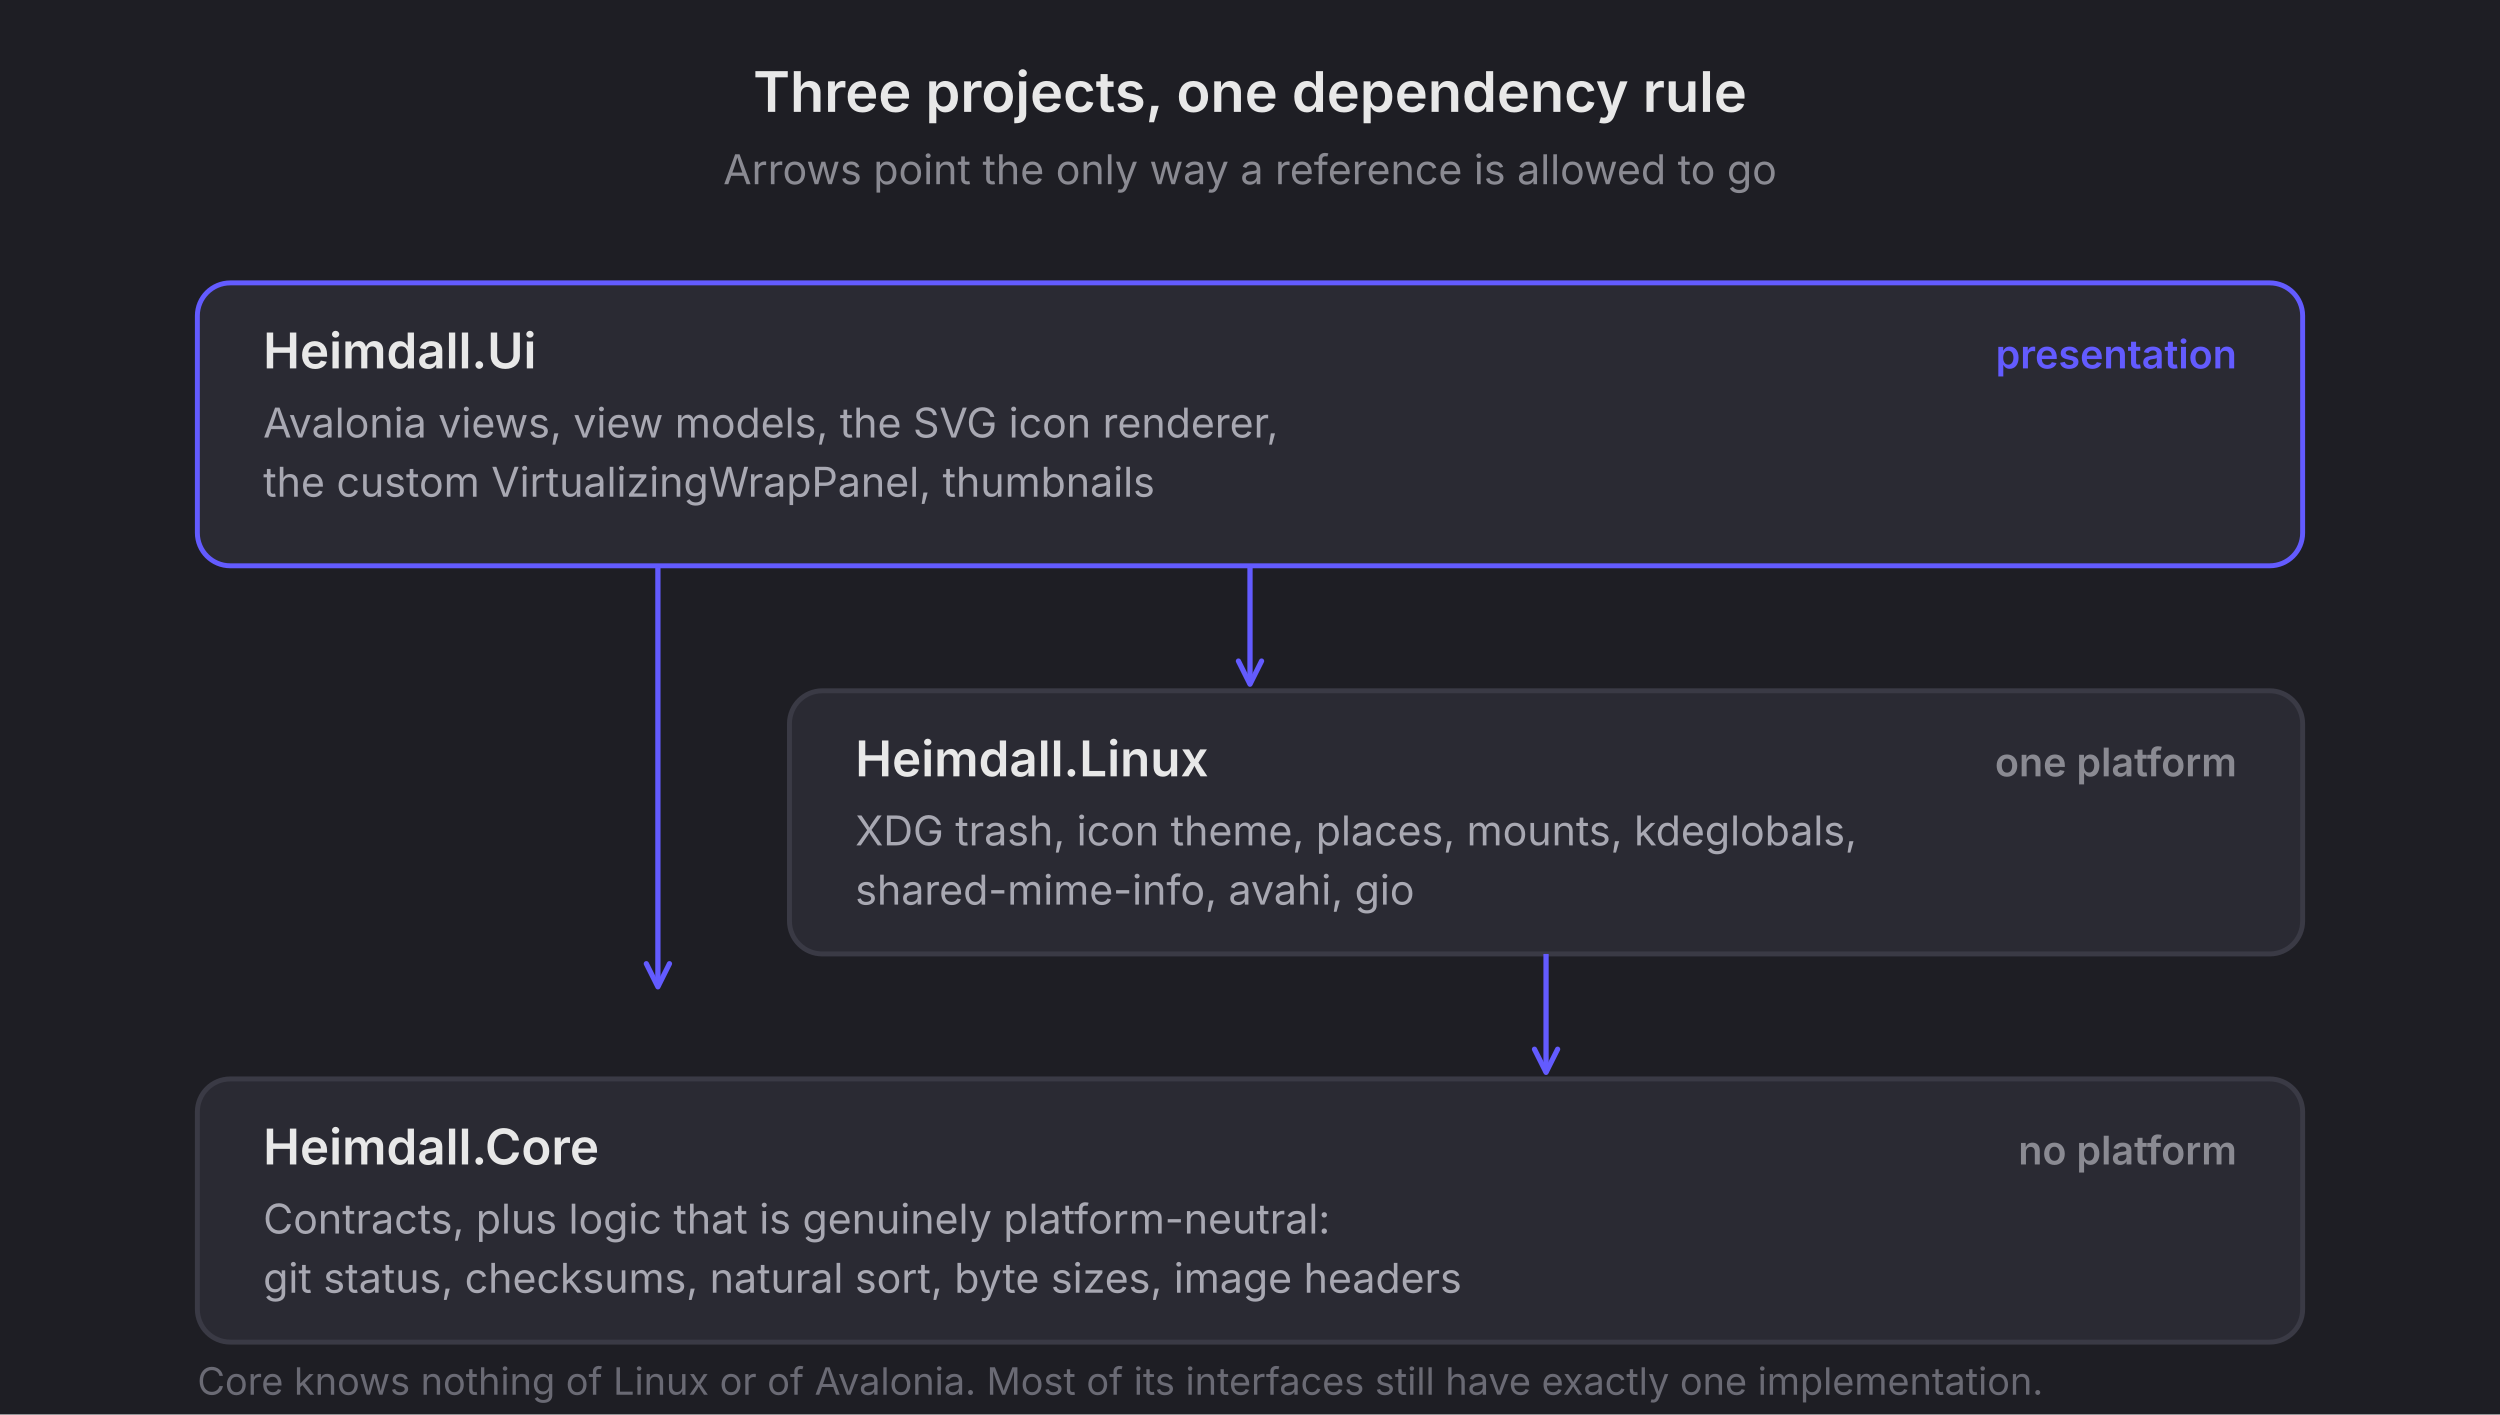
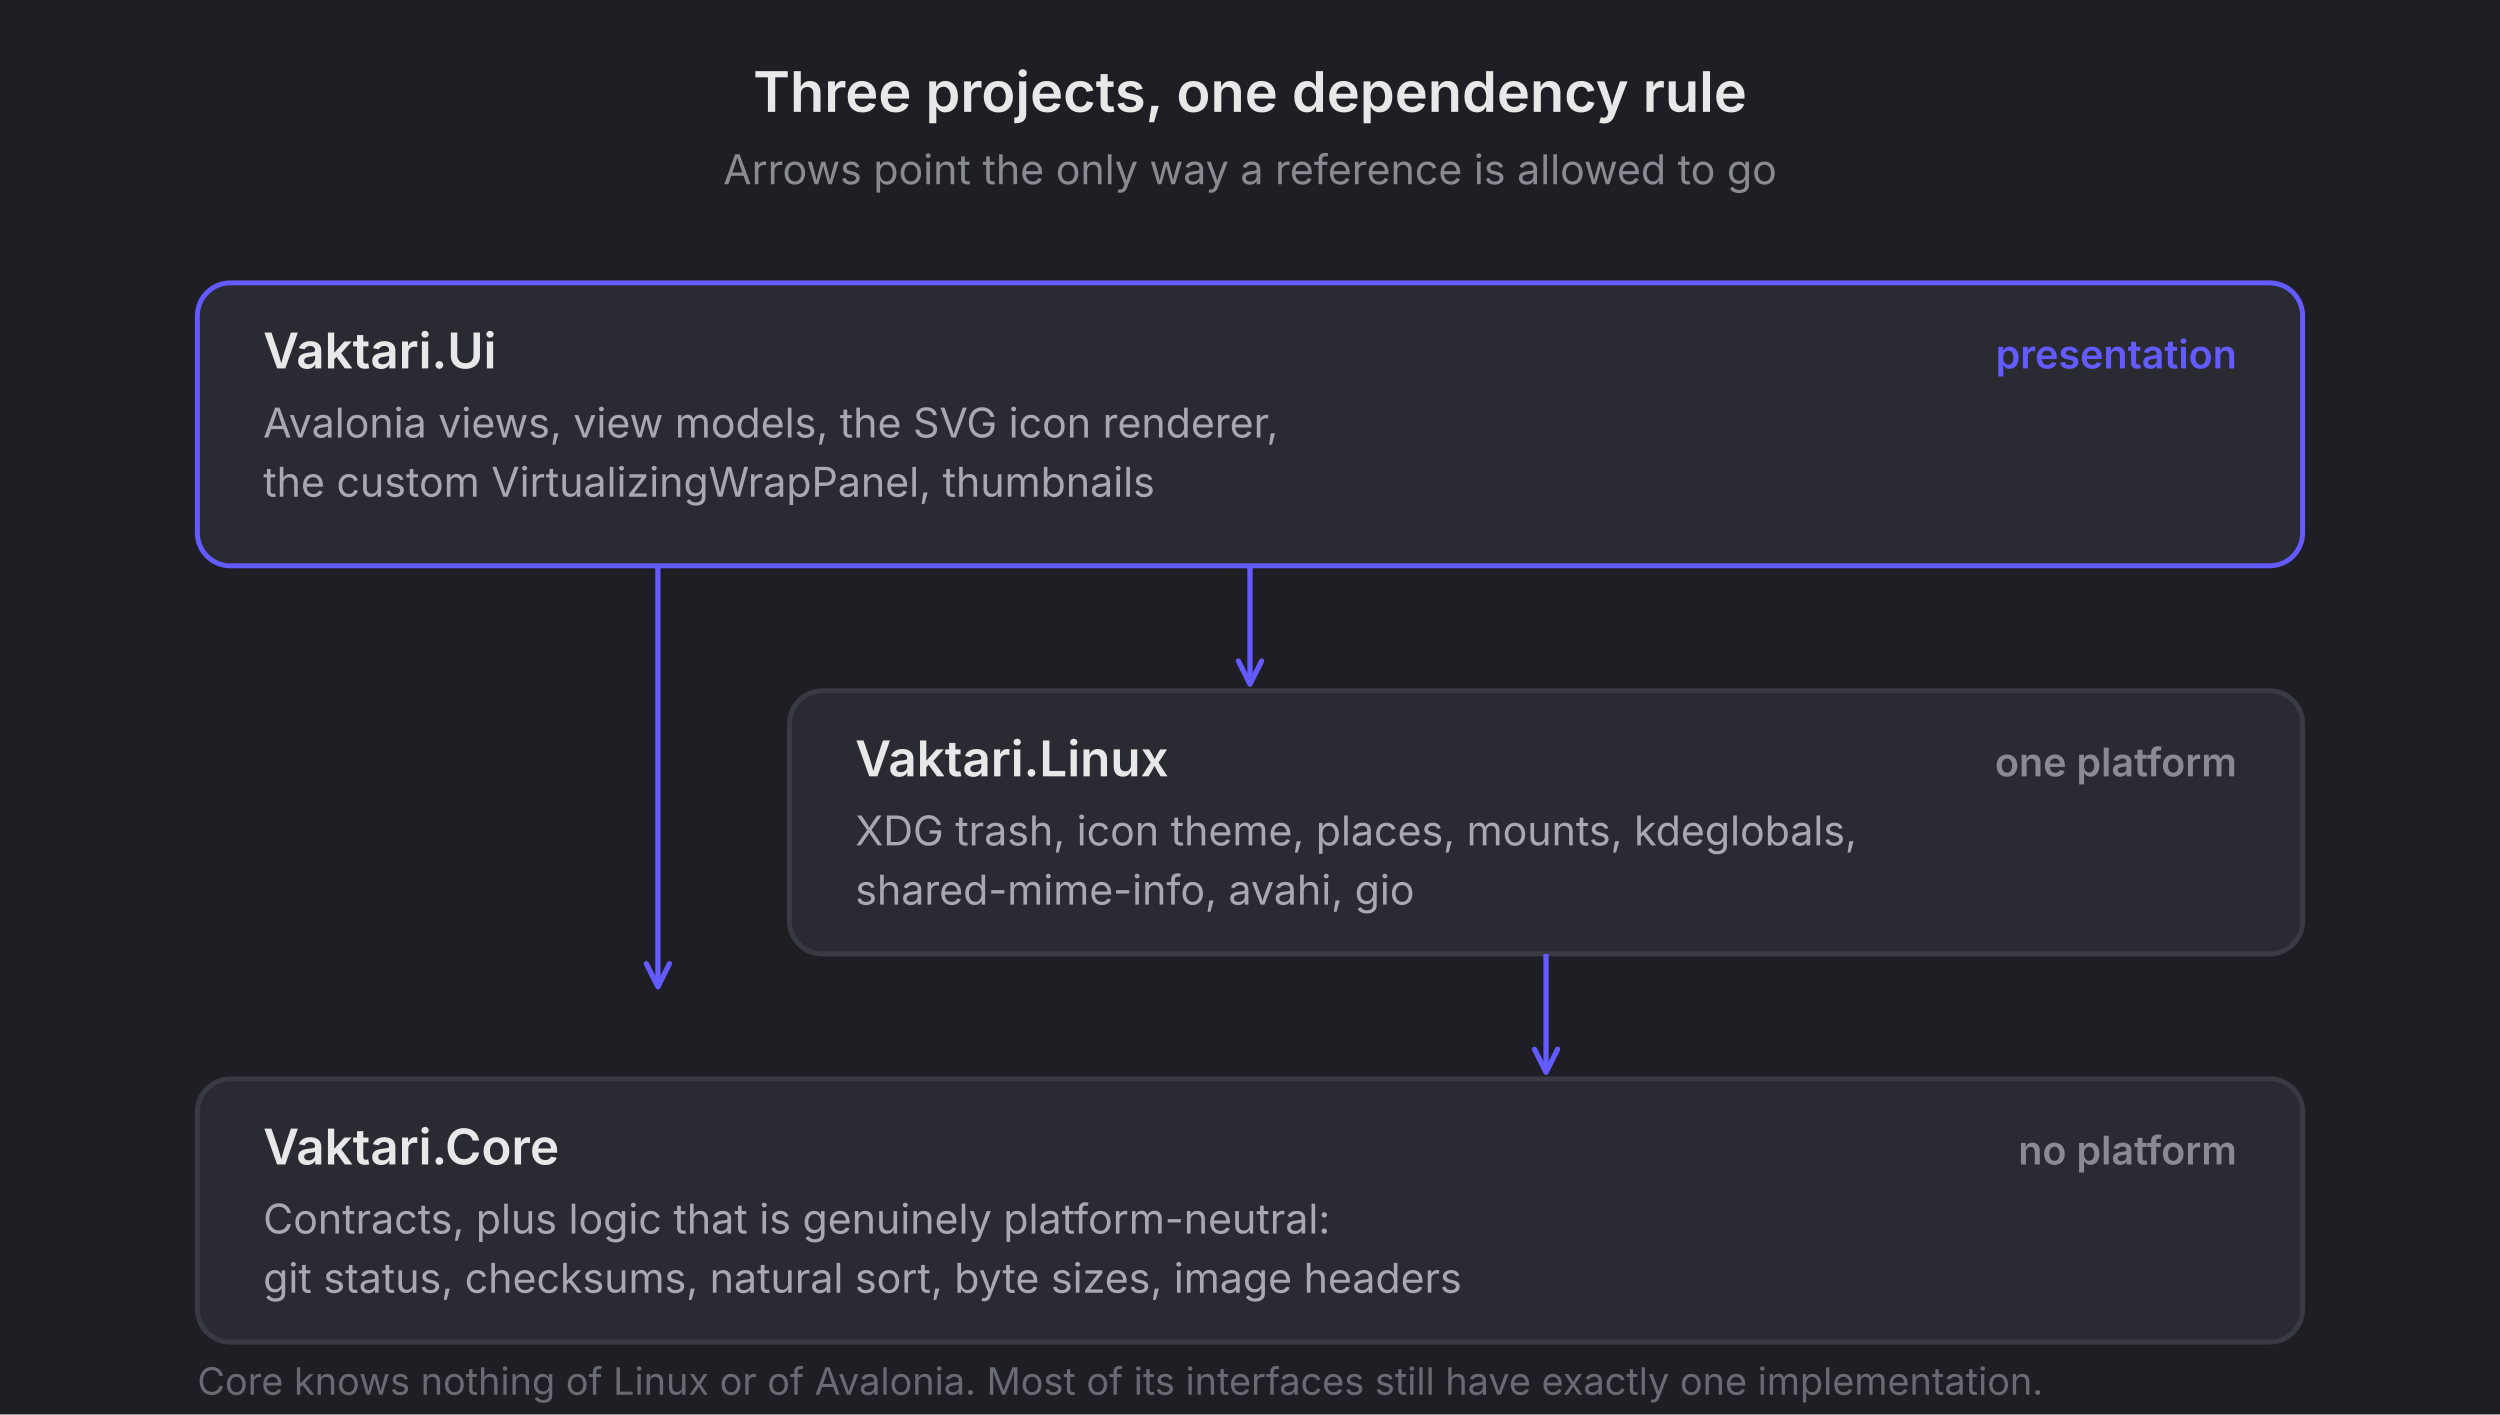
<svg xmlns="http://www.w3.org/2000/svg" viewBox="0 0 760 430" width="760" height="430" font-family="system-ui, -apple-system, 'Segoe UI', sans-serif">
  <rect width="760" height="430" fill="#1e1e24" />
  <text x="380" y="34" fill="#e8e8e8" font-size="17" font-weight="600" text-anchor="middle">
    Three projects, one dependency rule
  </text>
  <text x="380" y="56" fill="#8a8a92" font-size="12.5" text-anchor="middle">
    Arrows point the only way a reference is allowed to go
  </text>
  <rect x="60" y="86" width="640" height="86" rx="10" fill="#2a2a33" stroke="#635bff" stroke-width="1.5" />
-   <text x="80" y="112" fill="#e8e8e8" font-size="15" font-weight="600">Heimdall.Ui</text>
+   <text x="80" y="112" fill="#e8e8e8" font-size="15" font-weight="600">Vaktari.Ui</text>
  <text x="80" y="133" fill="#a8a8b2" font-size="12.5">Avalonia views, view models, the SVG icon renderer,</text>
  <text x="80" y="151" fill="#a8a8b2" font-size="12.5">the custom VirtualizingWrapPanel, thumbnails</text>
  <text x="680" y="112" fill="#635bff" font-size="12" text-anchor="end" font-weight="600">presentation</text>
  <path d="M380 172 L380 208" stroke="#635bff" stroke-width="1.6" marker-end="url(#a)" />
  <path d="M200 172 L200 300" stroke="#635bff" stroke-width="1.6" marker-end="url(#a)" stroke-dasharray="0" />
  <rect x="240" y="210" width="460" height="80" rx="10" fill="#2a2a33" stroke="#3a3a45" stroke-width="1.5" />
-   <text x="260" y="236" fill="#e8e8e8" font-size="15" font-weight="600">Heimdall.Linux</text>
+   <text x="260" y="236" fill="#e8e8e8" font-size="15" font-weight="600">Vaktari.Linux</text>
  <text x="260" y="257" fill="#a8a8b2" font-size="12.5">XDG trash, icon theme, places, mounts, kdeglobals,</text>
  <text x="260" y="275" fill="#a8a8b2" font-size="12.5">shared-mime-info, avahi, gio</text>
  <text x="680" y="236" fill="#8a8a92" font-size="12" text-anchor="end" font-weight="600">one platform</text>
  <path d="M470 290 L470 326" stroke="#635bff" stroke-width="1.6" marker-end="url(#a)" />
  <rect x="60" y="328" width="640" height="80" rx="10" fill="#2a2a33" stroke="#3a3a45" stroke-width="1.5" />
-   <text x="80" y="354" fill="#e8e8e8" font-size="15" font-weight="600">Heimdall.Core</text>
+   <text x="80" y="354" fill="#e8e8e8" font-size="15" font-weight="600">Vaktari.Core</text>
  <text x="80" y="375" fill="#a8a8b2" font-size="12.5">Contracts, plus logic that is genuinely platform-neutral:</text>
  <text x="80" y="393" fill="#a8a8b2" font-size="12.5">git status, checksums, natural sort, byte sizes, image headers</text>
  <text x="680" y="354" fill="#8a8a92" font-size="12" text-anchor="end" font-weight="600">no platform</text>
  <text x="60" y="424" fill="#6a6a74" font-size="11.5">
    Core knows nothing of Linux or of Avalonia. Most of its interfaces still have exactly one implementation.
  </text>
  <defs>
    <marker id="a" viewBox="0 0 10 10" refX="9" refY="5" markerWidth="5.5" markerHeight="5.5" orient="auto-start-reverse">
      <path d="M1 1 L9 5 L1 9" fill="none" stroke="#635bff" stroke-width="1.8" stroke-linecap="round" stroke-linejoin="round" />
    </marker>
  </defs>
</svg>
